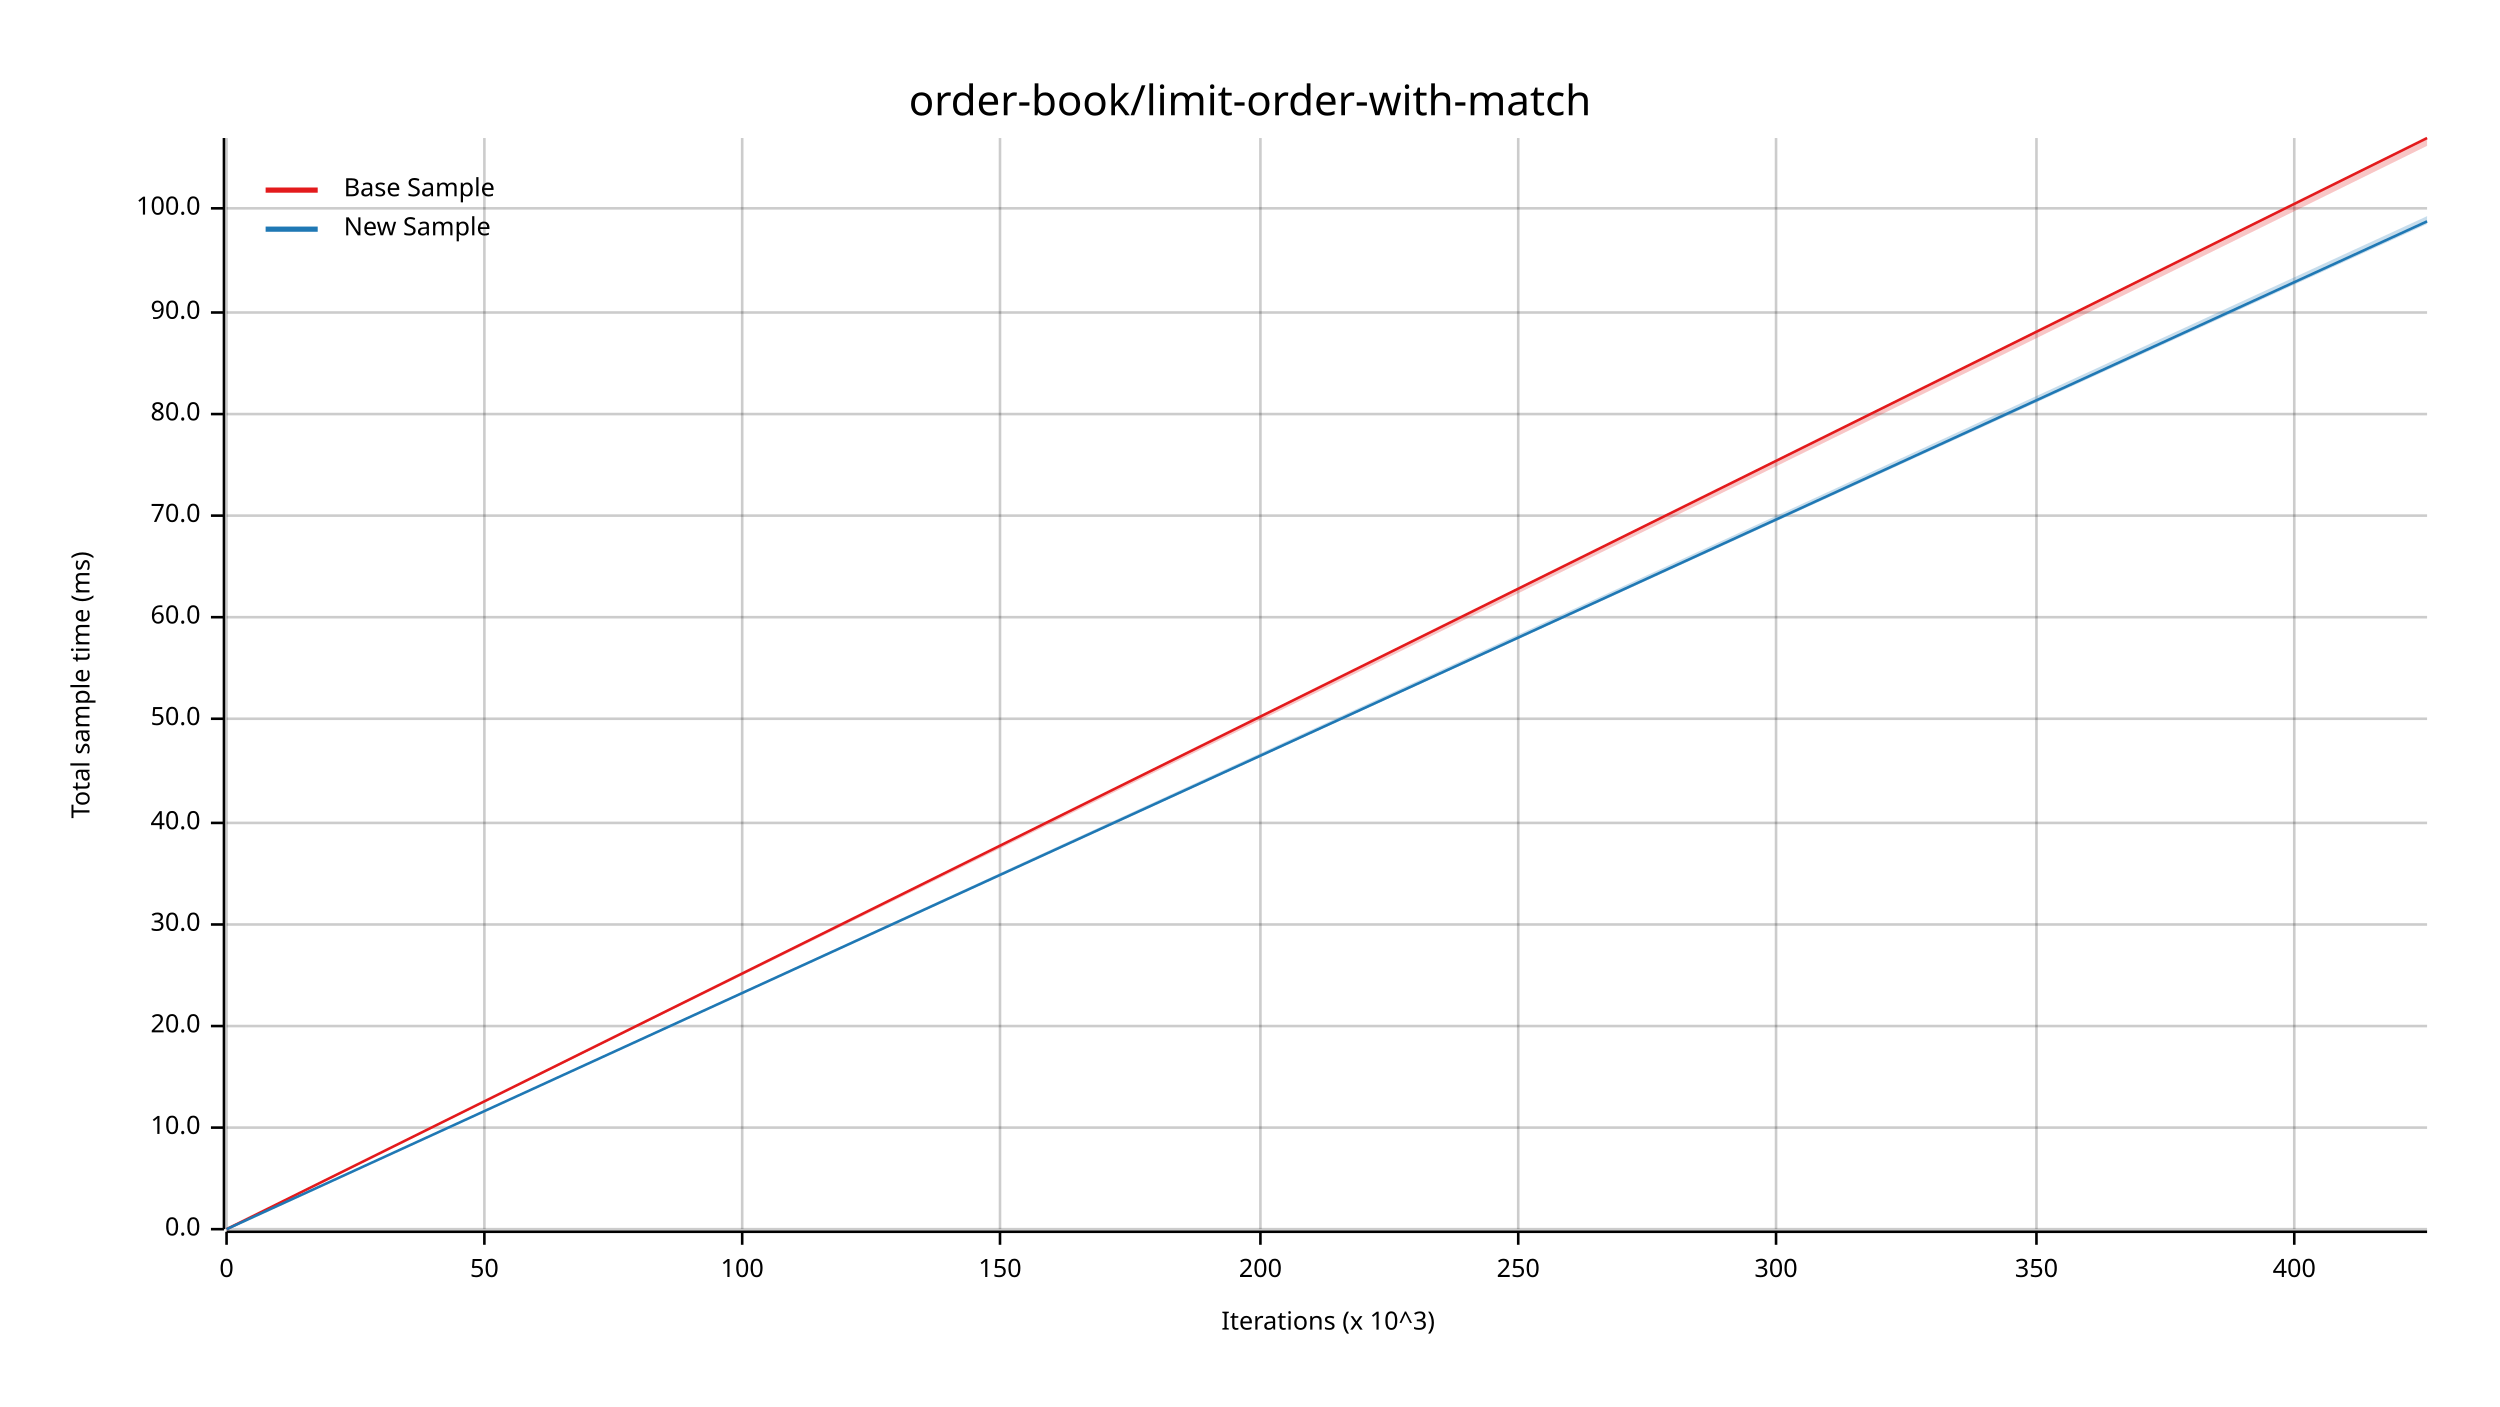
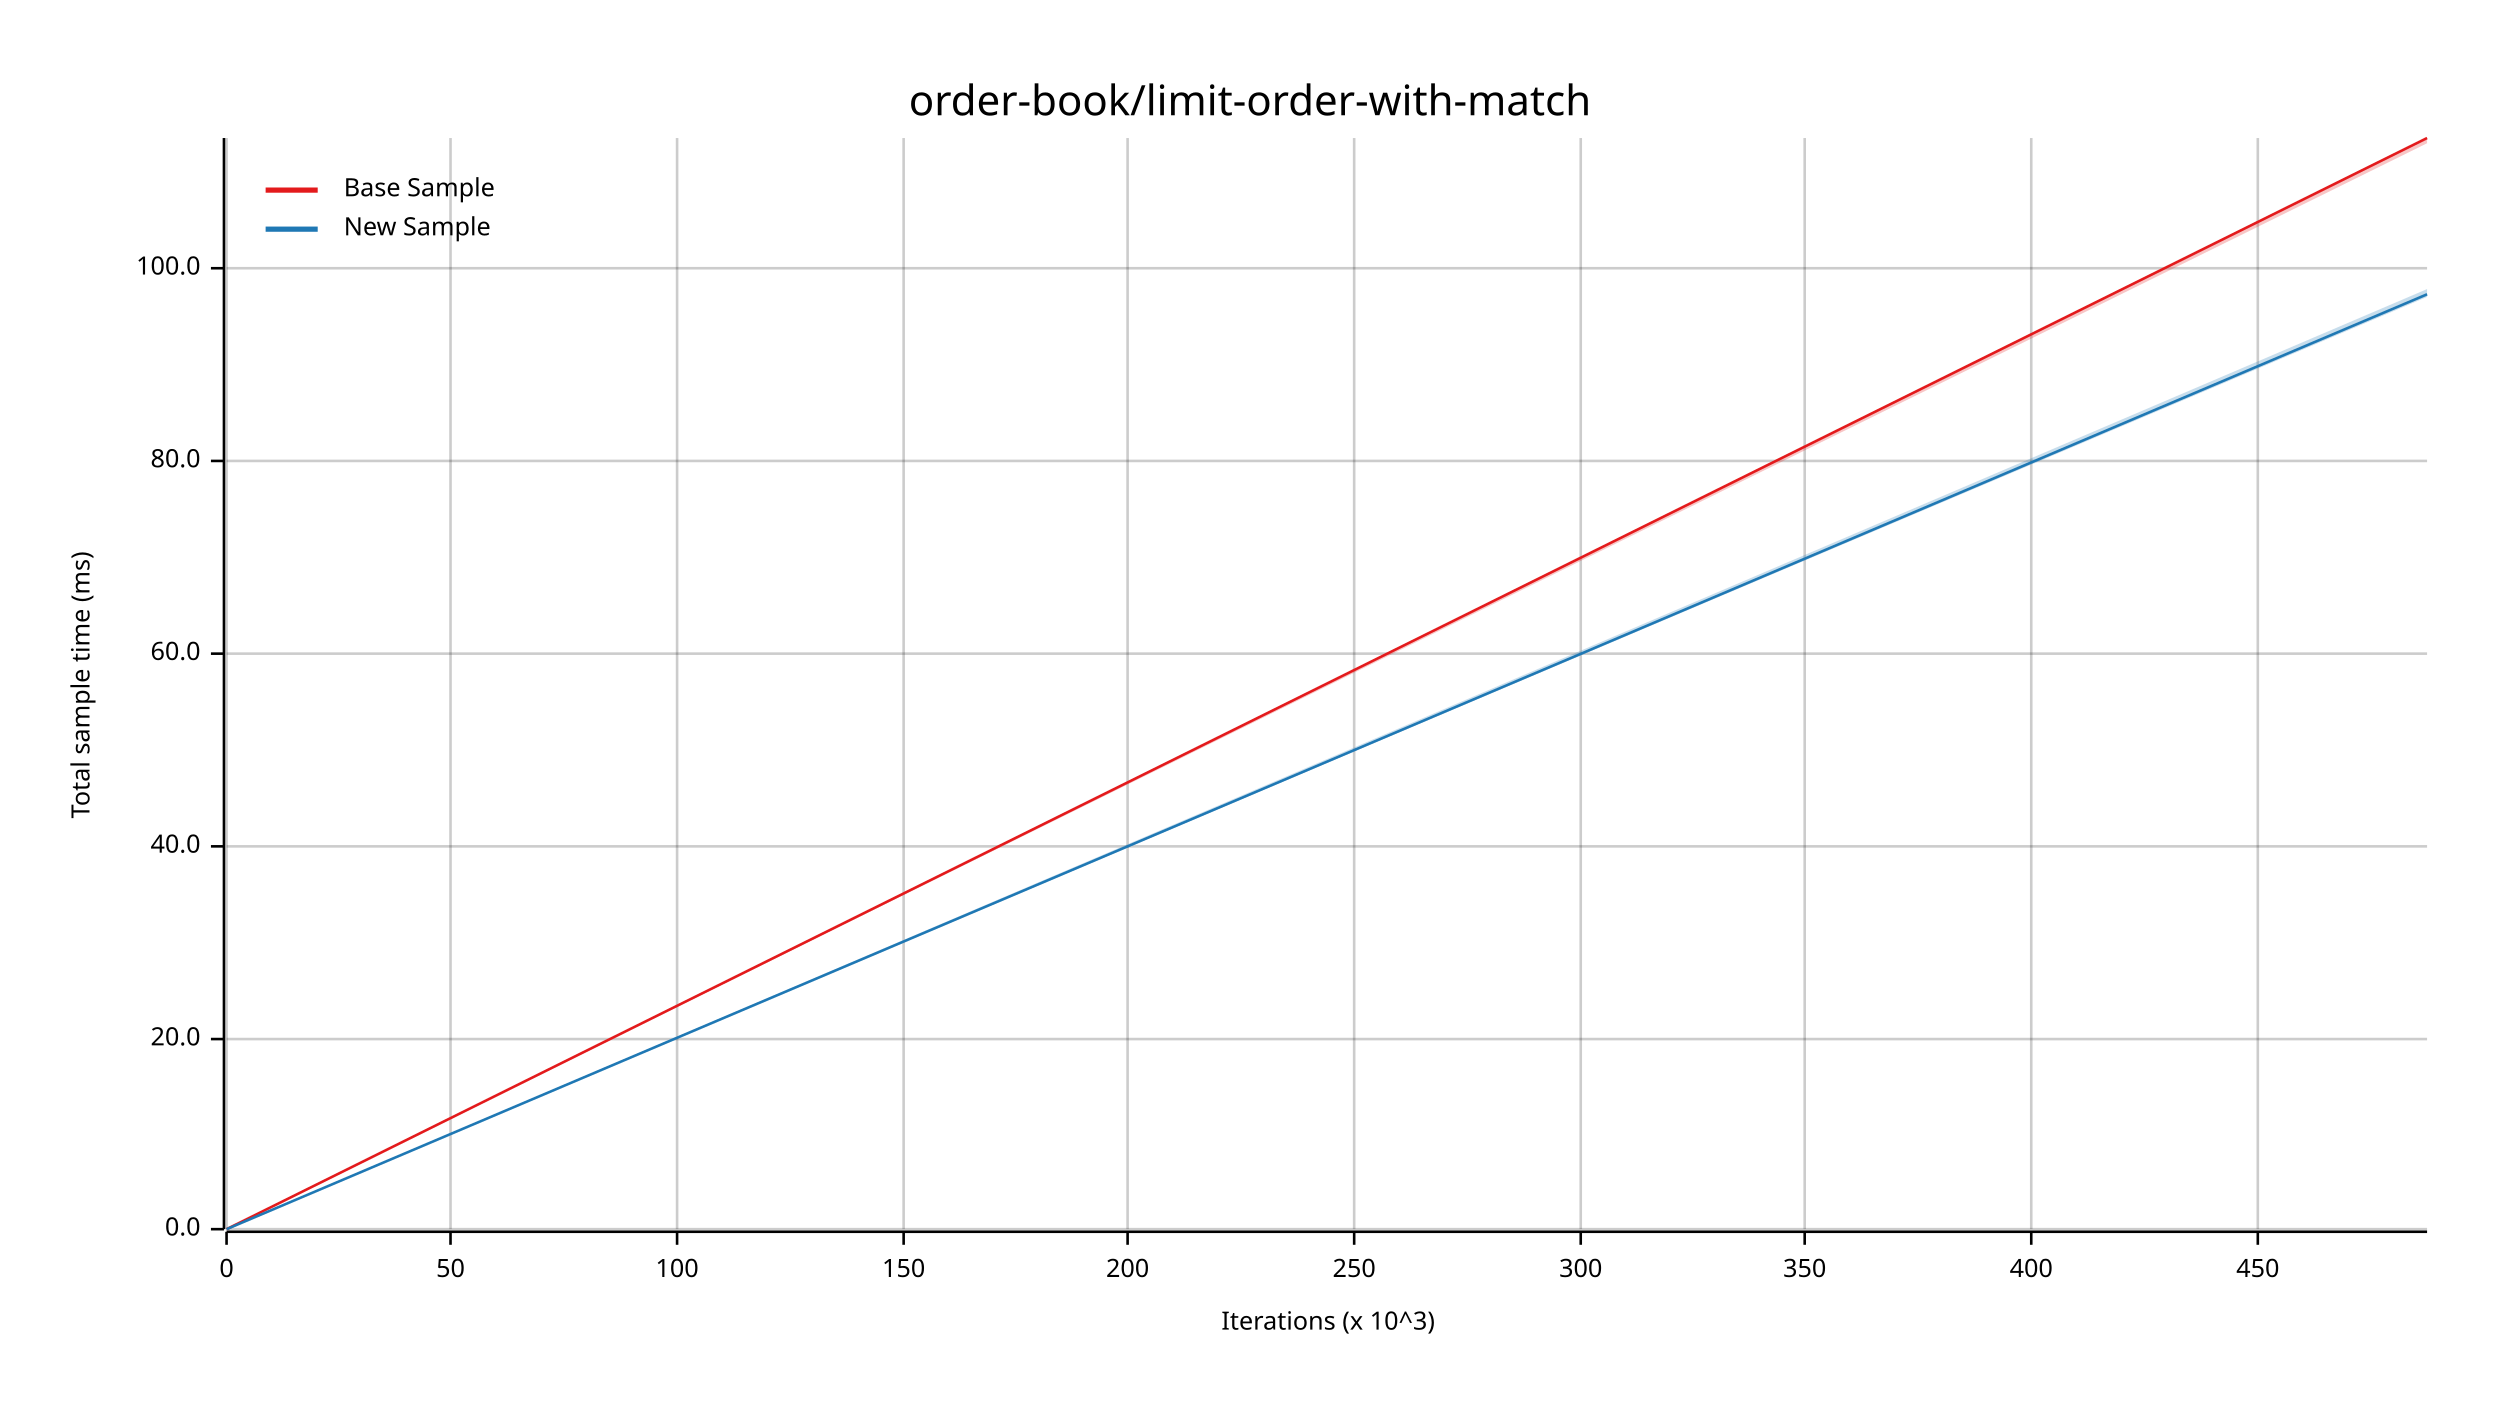
<svg xmlns="http://www.w3.org/2000/svg" width="960" height="540" viewBox="0 0 960 540">
  <text x="480" y="32" dy="0.76em" text-anchor="middle" font-family="sans-serif" font-size="16.129" opacity="1" fill="#000000">
order-book/limit-order-with-match
</text>
  <text x="27" y="263" dy="0.76em" text-anchor="middle" font-family="sans-serif" font-size="9.677" opacity="1" fill="#000000" transform="rotate(270, 27, 263)">
Total sample time (ms)
</text>
  <text x="510" y="513" dy="-0.5ex" text-anchor="middle" font-family="sans-serif" font-size="9.677" opacity="1" fill="#000000">
Iterations (x 10^3)
</text>
  <line opacity="0.2" stroke="#000000" stroke-width="1" x1="87" y1="472" x2="87" y2="53" />
-   <line opacity="0.2" stroke="#000000" stroke-width="1" x1="186" y1="472" x2="186" y2="53" />
-   <line opacity="0.2" stroke="#000000" stroke-width="1" x1="285" y1="472" x2="285" y2="53" />
-   <line opacity="0.2" stroke="#000000" stroke-width="1" x1="384" y1="472" x2="384" y2="53" />
-   <line opacity="0.2" stroke="#000000" stroke-width="1" x1="484" y1="472" x2="484" y2="53" />
-   <line opacity="0.2" stroke="#000000" stroke-width="1" x1="583" y1="472" x2="583" y2="53" />
-   <line opacity="0.2" stroke="#000000" stroke-width="1" x1="682" y1="472" x2="682" y2="53" />
-   <line opacity="0.2" stroke="#000000" stroke-width="1" x1="782" y1="472" x2="782" y2="53" />
-   <line opacity="0.2" stroke="#000000" stroke-width="1" x1="881" y1="472" x2="881" y2="53" />
+   <line opacity="0.2" stroke="#000000" stroke-width="1" x1="173" y1="472" x2="173" y2="53" />
+   <line opacity="0.2" stroke="#000000" stroke-width="1" x1="260" y1="472" x2="260" y2="53" />
+   <line opacity="0.2" stroke="#000000" stroke-width="1" x1="347" y1="472" x2="347" y2="53" />
+   <line opacity="0.2" stroke="#000000" stroke-width="1" x1="433" y1="472" x2="433" y2="53" />
+   <line opacity="0.2" stroke="#000000" stroke-width="1" x1="520" y1="472" x2="520" y2="53" />
+   <line opacity="0.2" stroke="#000000" stroke-width="1" x1="607" y1="472" x2="607" y2="53" />
+   <line opacity="0.2" stroke="#000000" stroke-width="1" x1="693" y1="472" x2="693" y2="53" />
+   <line opacity="0.2" stroke="#000000" stroke-width="1" x1="780" y1="472" x2="780" y2="53" />
+   <line opacity="0.2" stroke="#000000" stroke-width="1" x1="867" y1="472" x2="867" y2="53" />
  <line opacity="0.2" stroke="#000000" stroke-width="1" x1="87" y1="472" x2="932" y2="472" />
-   <line opacity="0.2" stroke="#000000" stroke-width="1" x1="87" y1="433" x2="932" y2="433" />
-   <line opacity="0.2" stroke="#000000" stroke-width="1" x1="87" y1="394" x2="932" y2="394" />
-   <line opacity="0.2" stroke="#000000" stroke-width="1" x1="87" y1="355" x2="932" y2="355" />
-   <line opacity="0.2" stroke="#000000" stroke-width="1" x1="87" y1="316" x2="932" y2="316" />
-   <line opacity="0.2" stroke="#000000" stroke-width="1" x1="87" y1="276" x2="932" y2="276" />
-   <line opacity="0.2" stroke="#000000" stroke-width="1" x1="87" y1="237" x2="932" y2="237" />
-   <line opacity="0.2" stroke="#000000" stroke-width="1" x1="87" y1="198" x2="932" y2="198" />
-   <line opacity="0.2" stroke="#000000" stroke-width="1" x1="87" y1="159" x2="932" y2="159" />
-   <line opacity="0.2" stroke="#000000" stroke-width="1" x1="87" y1="120" x2="932" y2="120" />
-   <line opacity="0.2" stroke="#000000" stroke-width="1" x1="87" y1="80" x2="932" y2="80" />
+   <line opacity="0.2" stroke="#000000" stroke-width="1" x1="87" y1="399" x2="932" y2="399" />
+   <line opacity="0.2" stroke="#000000" stroke-width="1" x1="87" y1="325" x2="932" y2="325" />
+   <line opacity="0.2" stroke="#000000" stroke-width="1" x1="87" y1="251" x2="932" y2="251" />
+   <line opacity="0.2" stroke="#000000" stroke-width="1" x1="87" y1="177" x2="932" y2="177" />
+   <line opacity="0.2" stroke="#000000" stroke-width="1" x1="87" y1="103" x2="932" y2="103" />
  <polyline fill="none" opacity="1" stroke="#000000" stroke-width="1" points="86,53 86,472 " />
  <text x="77" y="472" dy="0.5ex" text-anchor="end" font-family="sans-serif" font-size="9.677" opacity="1" fill="#000000">
0.0
</text>
  <polyline fill="none" opacity="1" stroke="#000000" stroke-width="1" points="81,472 86,472 " />
-   <text x="77" y="433" dy="0.5ex" text-anchor="end" font-family="sans-serif" font-size="9.677" opacity="1" fill="#000000">
- 10.0
- </text>
-   <polyline fill="none" opacity="1" stroke="#000000" stroke-width="1" points="81,433 86,433 " />
-   <text x="77" y="394" dy="0.5ex" text-anchor="end" font-family="sans-serif" font-size="9.677" opacity="1" fill="#000000">
+   <text x="77" y="399" dy="0.5ex" text-anchor="end" font-family="sans-serif" font-size="9.677" opacity="1" fill="#000000">
20.0
</text>
-   <polyline fill="none" opacity="1" stroke="#000000" stroke-width="1" points="81,394 86,394 " />
-   <text x="77" y="355" dy="0.5ex" text-anchor="end" font-family="sans-serif" font-size="9.677" opacity="1" fill="#000000">
- 30.0
- </text>
-   <polyline fill="none" opacity="1" stroke="#000000" stroke-width="1" points="81,355 86,355 " />
-   <text x="77" y="316" dy="0.5ex" text-anchor="end" font-family="sans-serif" font-size="9.677" opacity="1" fill="#000000">
+   <polyline fill="none" opacity="1" stroke="#000000" stroke-width="1" points="81,399 86,399 " />
+   <text x="77" y="325" dy="0.5ex" text-anchor="end" font-family="sans-serif" font-size="9.677" opacity="1" fill="#000000">
40.0
</text>
-   <polyline fill="none" opacity="1" stroke="#000000" stroke-width="1" points="81,316 86,316 " />
-   <text x="77" y="276" dy="0.5ex" text-anchor="end" font-family="sans-serif" font-size="9.677" opacity="1" fill="#000000">
- 50.0
- </text>
-   <polyline fill="none" opacity="1" stroke="#000000" stroke-width="1" points="81,276 86,276 " />
-   <text x="77" y="237" dy="0.5ex" text-anchor="end" font-family="sans-serif" font-size="9.677" opacity="1" fill="#000000">
+   <polyline fill="none" opacity="1" stroke="#000000" stroke-width="1" points="81,325 86,325 " />
+   <text x="77" y="251" dy="0.5ex" text-anchor="end" font-family="sans-serif" font-size="9.677" opacity="1" fill="#000000">
60.0
</text>
-   <polyline fill="none" opacity="1" stroke="#000000" stroke-width="1" points="81,237 86,237 " />
-   <text x="77" y="198" dy="0.5ex" text-anchor="end" font-family="sans-serif" font-size="9.677" opacity="1" fill="#000000">
- 70.0
- </text>
-   <polyline fill="none" opacity="1" stroke="#000000" stroke-width="1" points="81,198 86,198 " />
-   <text x="77" y="159" dy="0.5ex" text-anchor="end" font-family="sans-serif" font-size="9.677" opacity="1" fill="#000000">
+   <polyline fill="none" opacity="1" stroke="#000000" stroke-width="1" points="81,251 86,251 " />
+   <text x="77" y="177" dy="0.5ex" text-anchor="end" font-family="sans-serif" font-size="9.677" opacity="1" fill="#000000">
80.0
</text>
-   <polyline fill="none" opacity="1" stroke="#000000" stroke-width="1" points="81,159 86,159 " />
-   <text x="77" y="120" dy="0.5ex" text-anchor="end" font-family="sans-serif" font-size="9.677" opacity="1" fill="#000000">
- 90.0
- </text>
-   <polyline fill="none" opacity="1" stroke="#000000" stroke-width="1" points="81,120 86,120 " />
-   <text x="77" y="80" dy="0.5ex" text-anchor="end" font-family="sans-serif" font-size="9.677" opacity="1" fill="#000000">
+   <polyline fill="none" opacity="1" stroke="#000000" stroke-width="1" points="81,177 86,177 " />
+   <text x="77" y="103" dy="0.5ex" text-anchor="end" font-family="sans-serif" font-size="9.677" opacity="1" fill="#000000">
100.0
</text>
-   <polyline fill="none" opacity="1" stroke="#000000" stroke-width="1" points="81,80 86,80 " />
+   <polyline fill="none" opacity="1" stroke="#000000" stroke-width="1" points="81,103 86,103 " />
  <polyline fill="none" opacity="1" stroke="#000000" stroke-width="1" points="87,473 932,473 " />
  <text x="87" y="483" dy="0.76em" text-anchor="middle" font-family="sans-serif" font-size="9.677" opacity="1" fill="#000000">
0
</text>
  <polyline fill="none" opacity="1" stroke="#000000" stroke-width="1" points="87,473 87,478 " />
-   <text x="186" y="483" dy="0.76em" text-anchor="middle" font-family="sans-serif" font-size="9.677" opacity="1" fill="#000000">
+   <text x="173" y="483" dy="0.76em" text-anchor="middle" font-family="sans-serif" font-size="9.677" opacity="1" fill="#000000">
50
</text>
-   <polyline fill="none" opacity="1" stroke="#000000" stroke-width="1" points="186,473 186,478 " />
-   <text x="285" y="483" dy="0.76em" text-anchor="middle" font-family="sans-serif" font-size="9.677" opacity="1" fill="#000000">
+   <polyline fill="none" opacity="1" stroke="#000000" stroke-width="1" points="173,473 173,478 " />
+   <text x="260" y="483" dy="0.76em" text-anchor="middle" font-family="sans-serif" font-size="9.677" opacity="1" fill="#000000">
100
</text>
-   <polyline fill="none" opacity="1" stroke="#000000" stroke-width="1" points="285,473 285,478 " />
-   <text x="384" y="483" dy="0.76em" text-anchor="middle" font-family="sans-serif" font-size="9.677" opacity="1" fill="#000000">
+   <polyline fill="none" opacity="1" stroke="#000000" stroke-width="1" points="260,473 260,478 " />
+   <text x="347" y="483" dy="0.76em" text-anchor="middle" font-family="sans-serif" font-size="9.677" opacity="1" fill="#000000">
150
</text>
-   <polyline fill="none" opacity="1" stroke="#000000" stroke-width="1" points="384,473 384,478 " />
-   <text x="484" y="483" dy="0.76em" text-anchor="middle" font-family="sans-serif" font-size="9.677" opacity="1" fill="#000000">
+   <polyline fill="none" opacity="1" stroke="#000000" stroke-width="1" points="347,473 347,478 " />
+   <text x="433" y="483" dy="0.76em" text-anchor="middle" font-family="sans-serif" font-size="9.677" opacity="1" fill="#000000">
200
</text>
-   <polyline fill="none" opacity="1" stroke="#000000" stroke-width="1" points="484,473 484,478 " />
-   <text x="583" y="483" dy="0.76em" text-anchor="middle" font-family="sans-serif" font-size="9.677" opacity="1" fill="#000000">
+   <polyline fill="none" opacity="1" stroke="#000000" stroke-width="1" points="433,473 433,478 " />
+   <text x="520" y="483" dy="0.76em" text-anchor="middle" font-family="sans-serif" font-size="9.677" opacity="1" fill="#000000">
250
</text>
-   <polyline fill="none" opacity="1" stroke="#000000" stroke-width="1" points="583,473 583,478 " />
-   <text x="682" y="483" dy="0.76em" text-anchor="middle" font-family="sans-serif" font-size="9.677" opacity="1" fill="#000000">
+   <polyline fill="none" opacity="1" stroke="#000000" stroke-width="1" points="520,473 520,478 " />
+   <text x="607" y="483" dy="0.76em" text-anchor="middle" font-family="sans-serif" font-size="9.677" opacity="1" fill="#000000">
300
</text>
-   <polyline fill="none" opacity="1" stroke="#000000" stroke-width="1" points="682,473 682,478 " />
-   <text x="782" y="483" dy="0.76em" text-anchor="middle" font-family="sans-serif" font-size="9.677" opacity="1" fill="#000000">
+   <polyline fill="none" opacity="1" stroke="#000000" stroke-width="1" points="607,473 607,478 " />
+   <text x="693" y="483" dy="0.76em" text-anchor="middle" font-family="sans-serif" font-size="9.677" opacity="1" fill="#000000">
350
</text>
-   <polyline fill="none" opacity="1" stroke="#000000" stroke-width="1" points="782,473 782,478 " />
-   <text x="881" y="483" dy="0.76em" text-anchor="middle" font-family="sans-serif" font-size="9.677" opacity="1" fill="#000000">
+   <polyline fill="none" opacity="1" stroke="#000000" stroke-width="1" points="693,473 693,478 " />
+   <text x="780" y="483" dy="0.76em" text-anchor="middle" font-family="sans-serif" font-size="9.677" opacity="1" fill="#000000">
400
</text>
-   <polyline fill="none" opacity="1" stroke="#000000" stroke-width="1" points="881,473 881,478 " />
+   <polyline fill="none" opacity="1" stroke="#000000" stroke-width="1" points="780,473 780,478 " />
+   <text x="867" y="483" dy="0.76em" text-anchor="middle" font-family="sans-serif" font-size="9.677" opacity="1" fill="#000000">
+ 450
+ </text>
+   <polyline fill="none" opacity="1" stroke="#000000" stroke-width="1" points="867,473 867,478 " />
  <polyline fill="none" opacity="1" stroke="#E31A1C" stroke-width="1" points="87,472 932,53 " />
-   <polygon opacity="0.25" fill="#E31A1C" points="87,472 932,56 932,53 " />
-   <polyline fill="none" opacity="1" stroke="#1F78B4" stroke-width="1" points="87,472 932,85 " />
-   <polygon opacity="0.25" fill="#1F78B4" points="87,472 932,86 932,83 " />
+   <polygon opacity="0.25" fill="#E31A1C" points="87,472 932,55 932,53 " />
+   <polyline fill="none" opacity="1" stroke="#1F78B4" stroke-width="1" points="87,472 932,113 " />
+   <polygon opacity="0.25" fill="#1F78B4" points="87,472 932,114 932,111 " />
  <text x="132" y="68" dy="0.76em" text-anchor="start" font-family="sans-serif" font-size="9.677" opacity="1" fill="#000000">
Base Sample
</text>
  <text x="132" y="83" dy="0.76em" text-anchor="start" font-family="sans-serif" font-size="9.677" opacity="1" fill="#000000">
New Sample
</text>
  <polyline fill="none" opacity="1" stroke="#E31A1C" stroke-width="2" points="102,73 122,73 " />
  <polyline fill="none" opacity="1" stroke="#1F78B4" stroke-width="2" points="102,88 122,88 " />
</svg>
